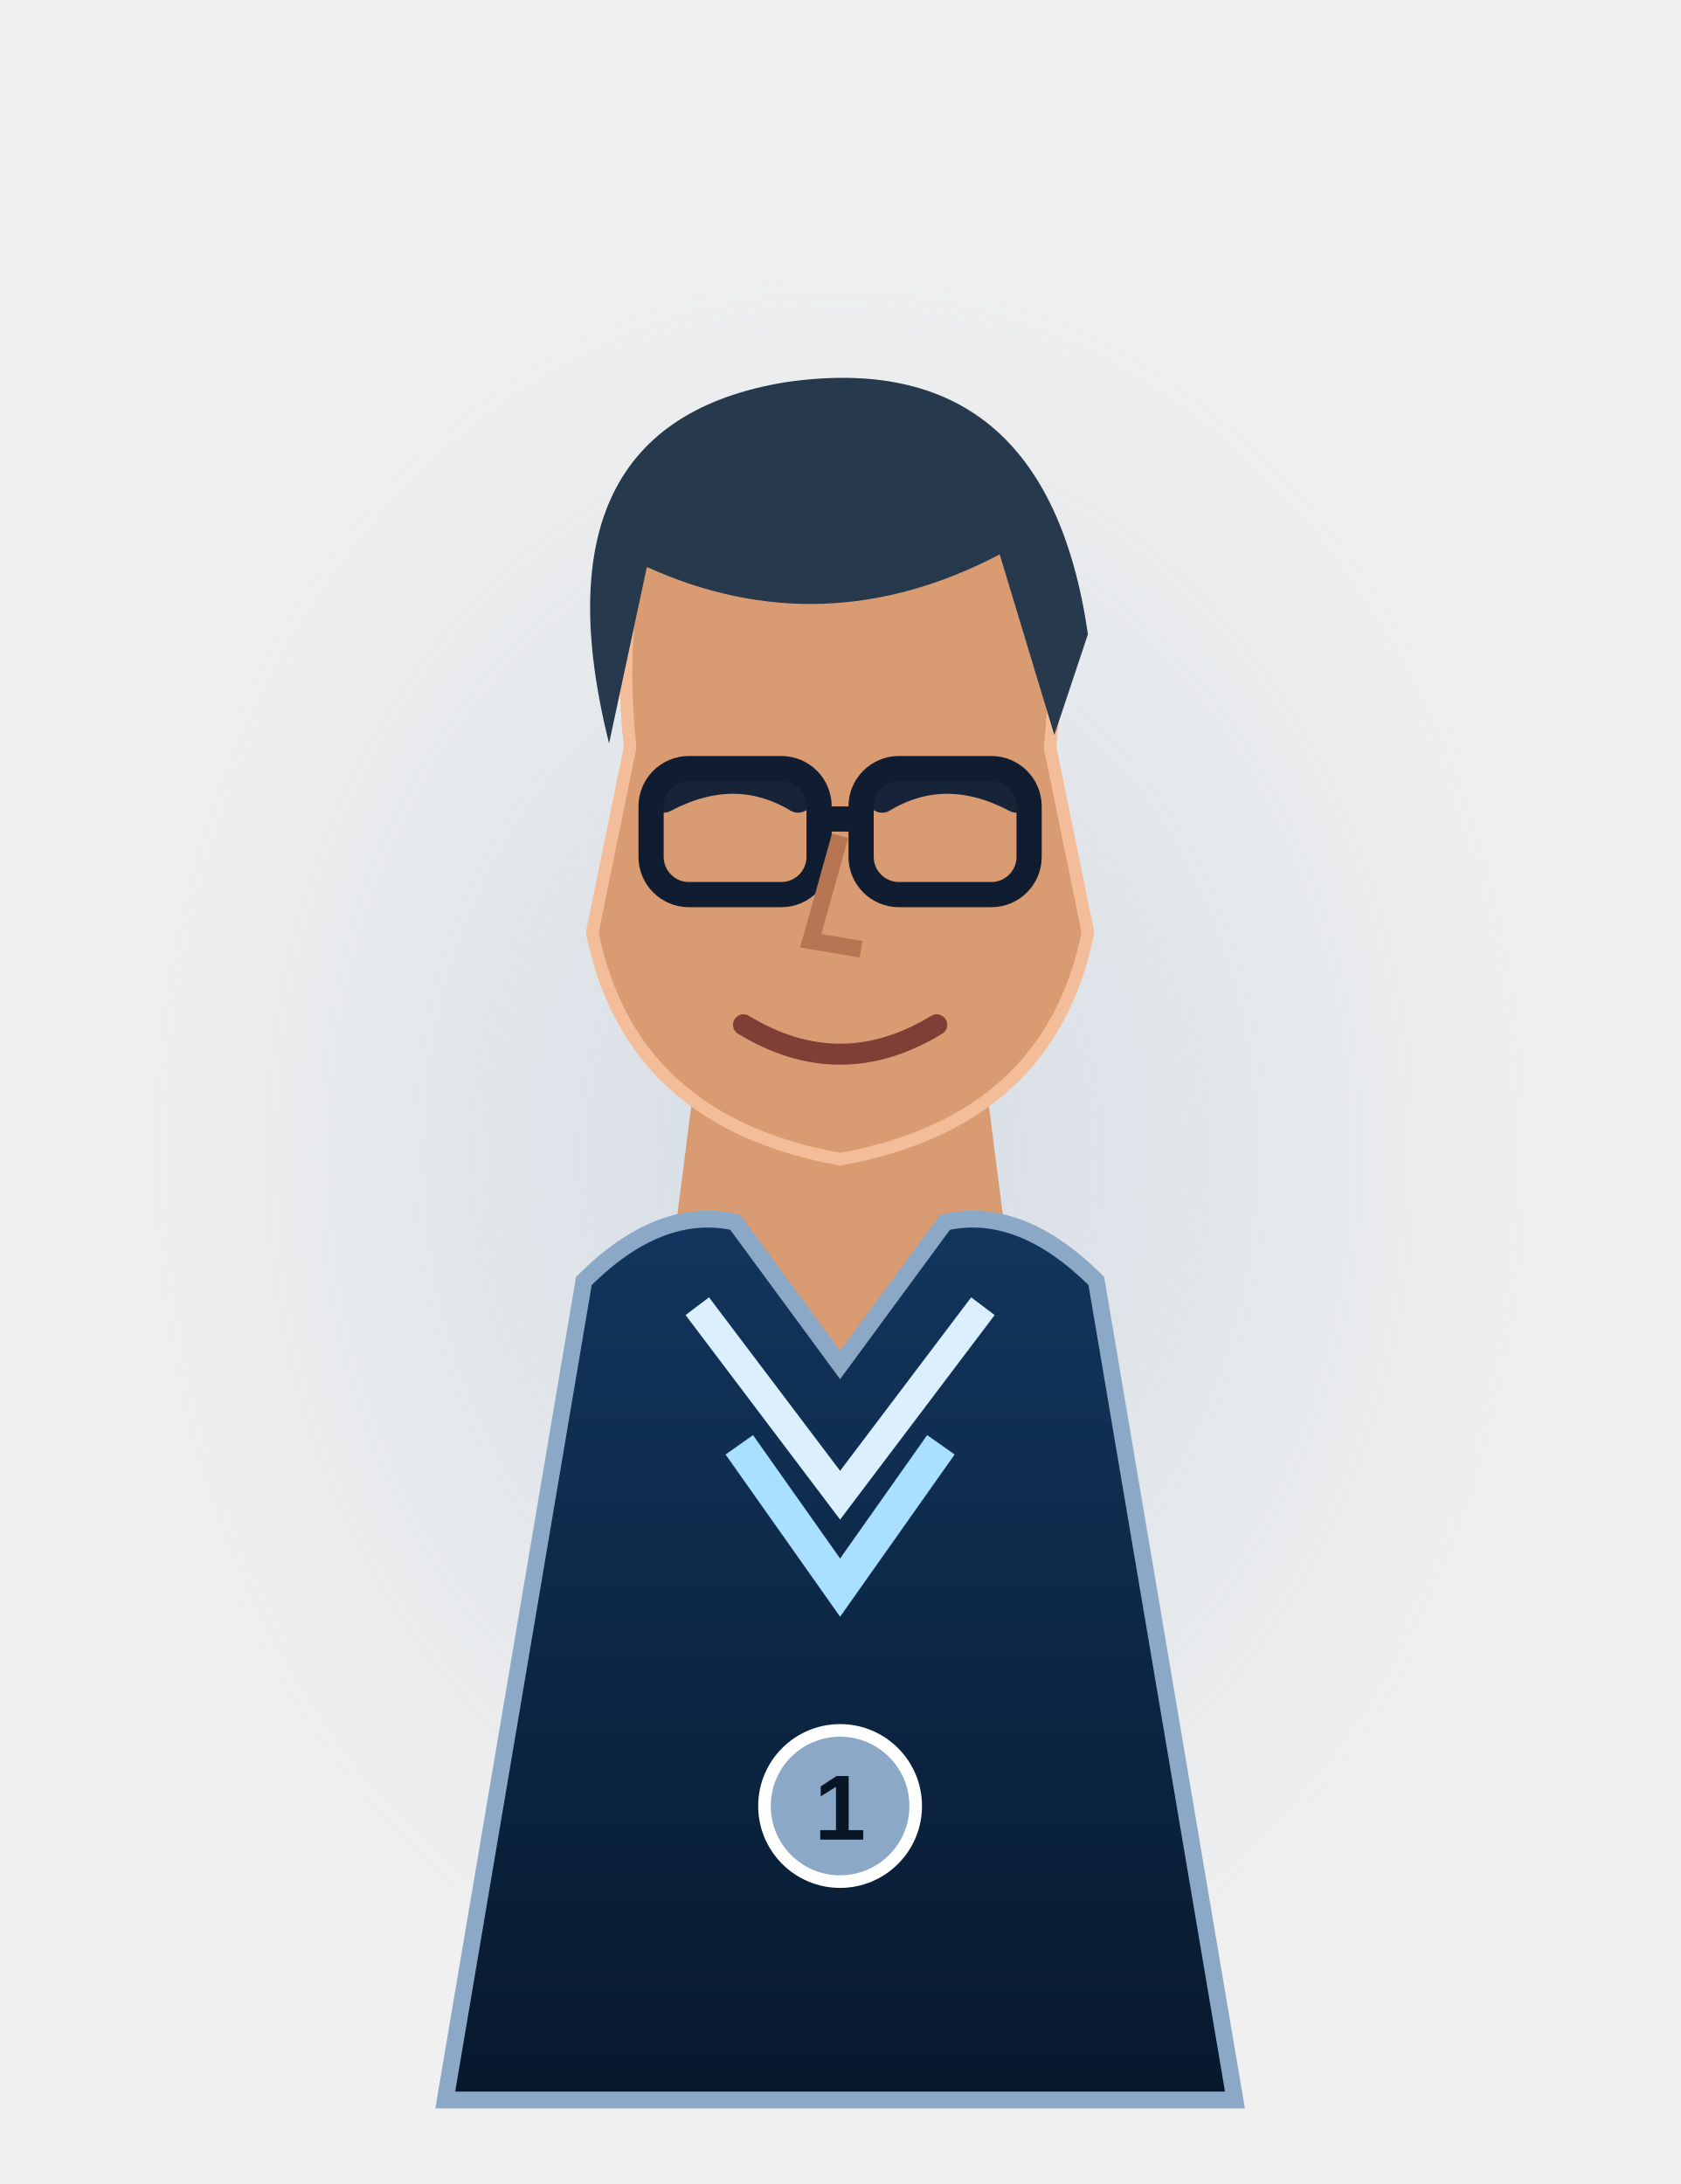
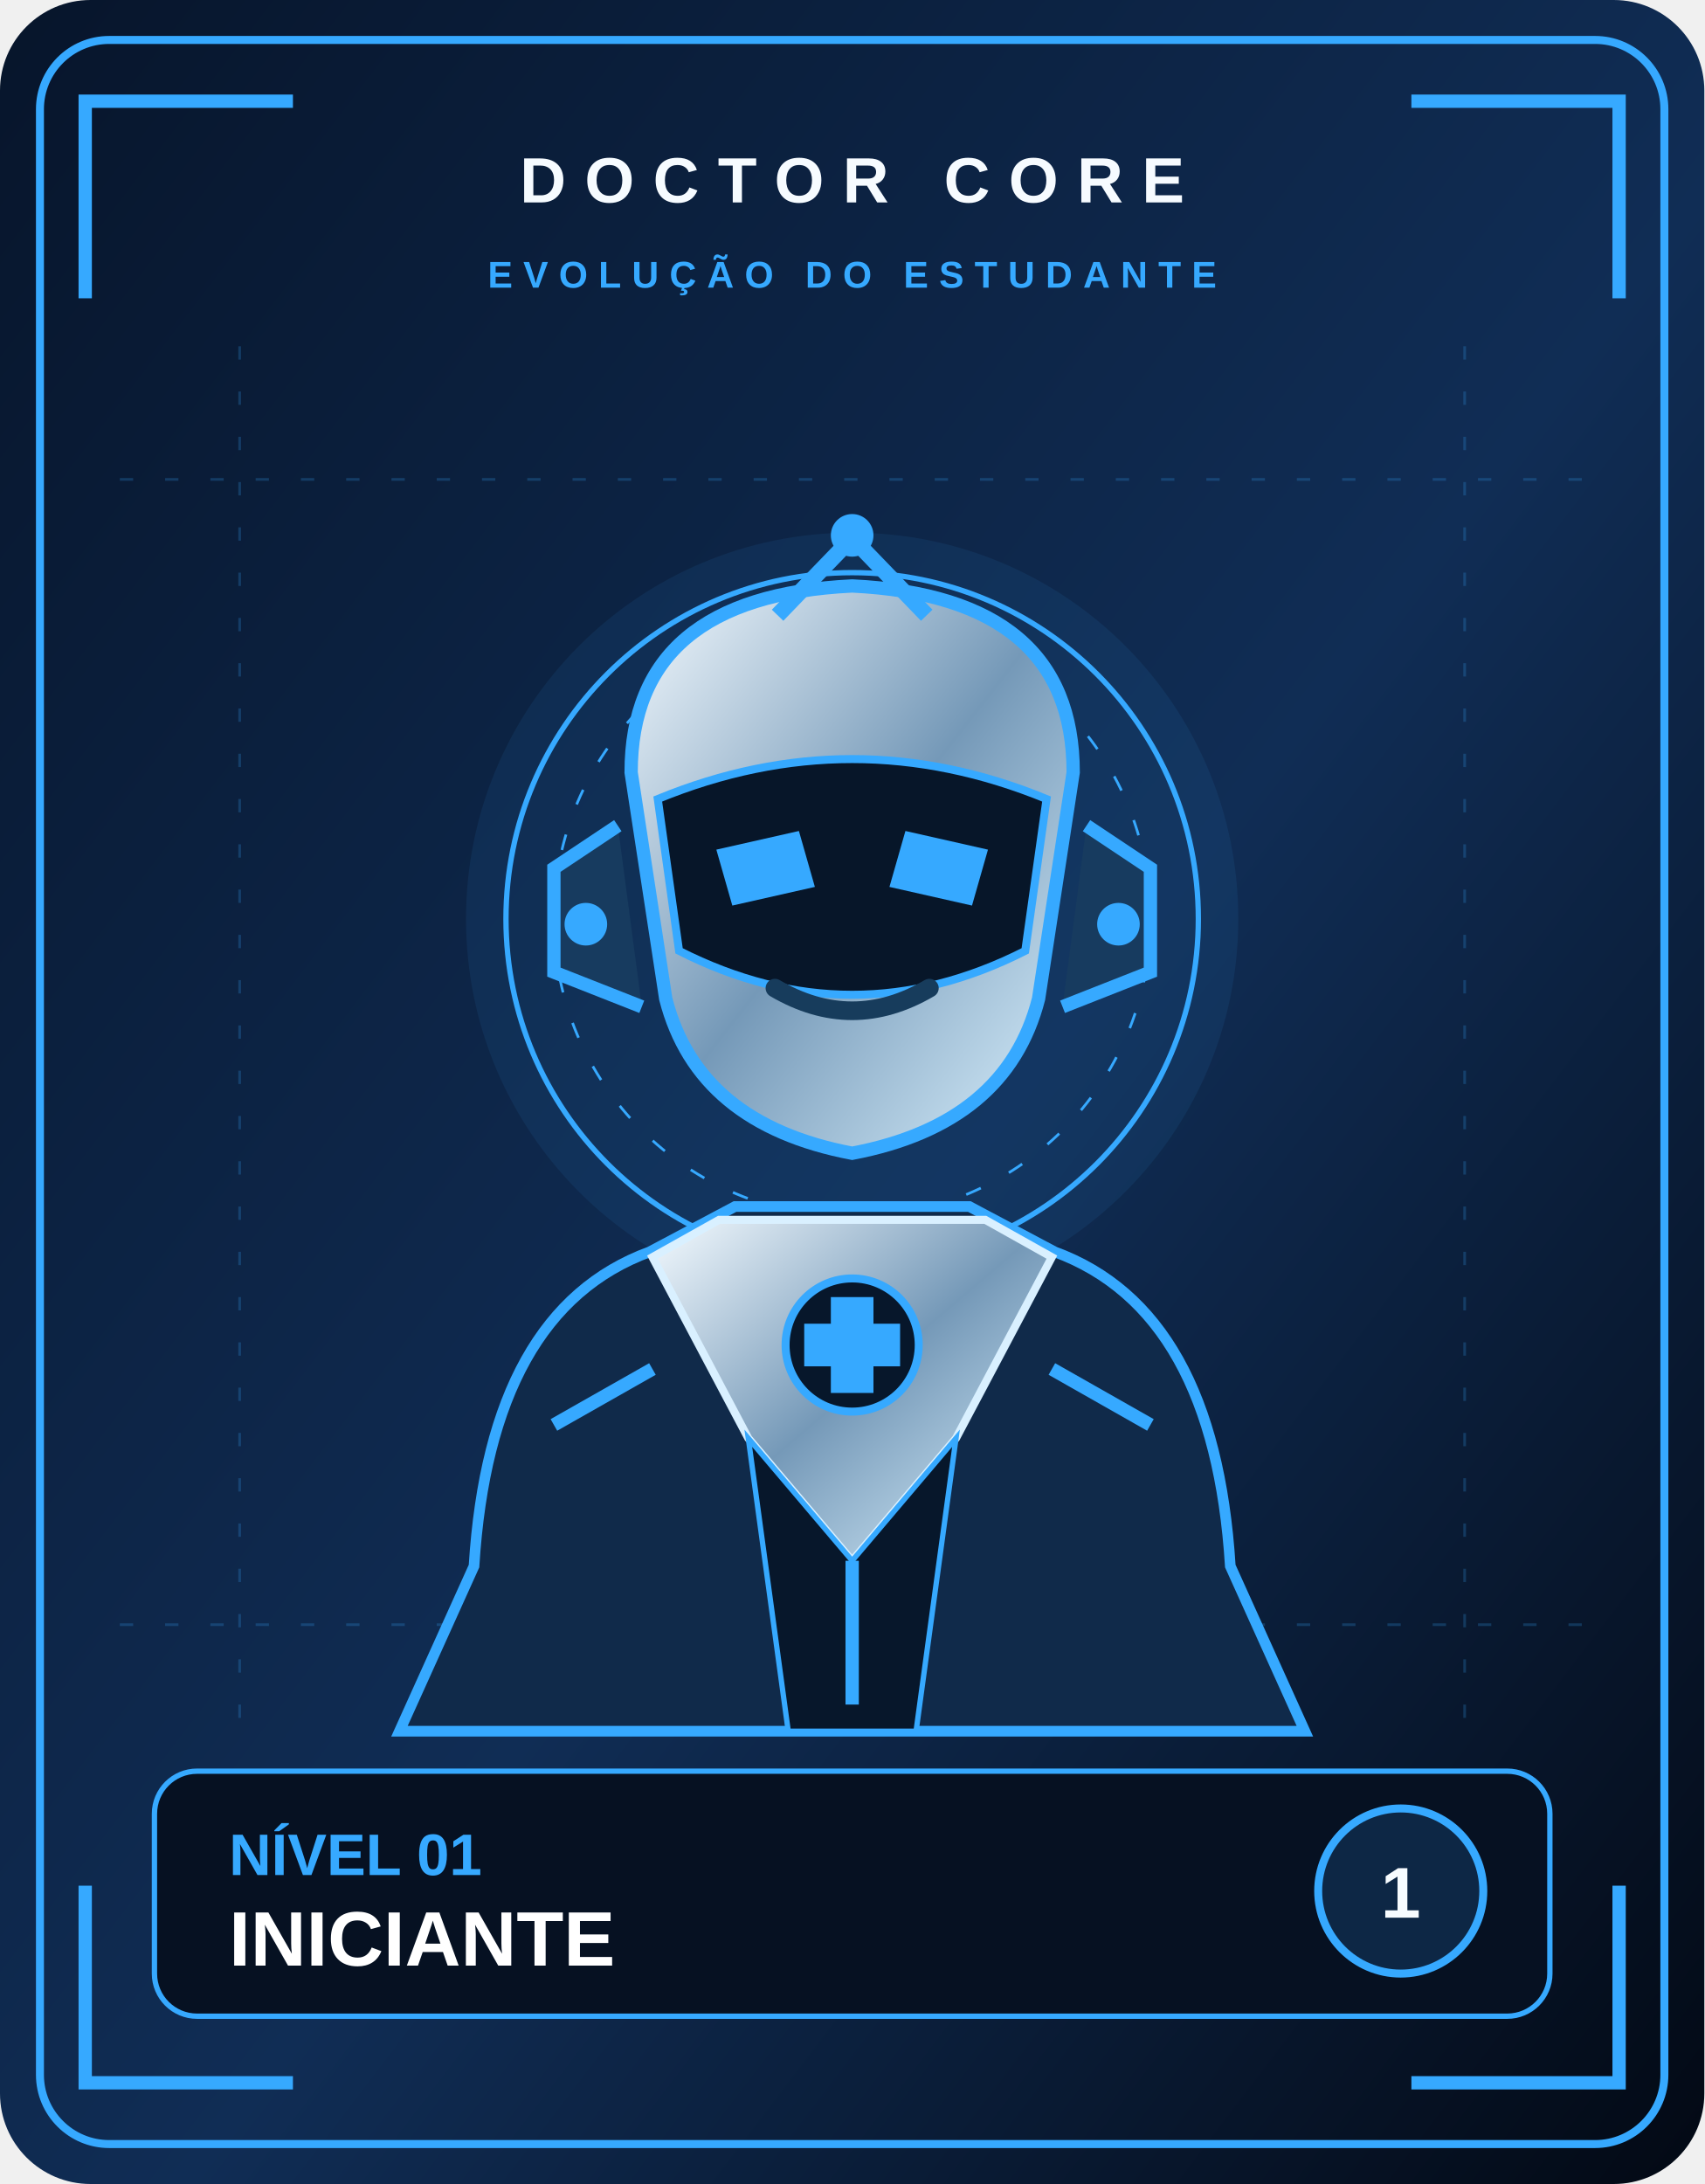
- <svg xmlns="http://www.w3.org/2000/svg" viewBox="0 0 400 520" role="img" aria-label="Avatar Doctor Iniciante, nível 01">
+ <svg xmlns="http://www.w3.org/2000/svg" width="640" height="820" viewBox="0 0 640 820" role="img">
  <defs>
-     <radialGradient id="a">
-       <stop stop-color="#8ba8c7" stop-opacity=".28" />
-       <stop offset="1" stop-color="#8ba8c7" stop-opacity="0" />
-     </radialGradient>
-     <linearGradient id="coat" x2="0" y2="1">
-       <stop stop-color="#12365e" />
-       <stop offset="1" stop-color="#07182c" />
+     <linearGradient id="b" x2="1" y2="1">
+       <stop stop-color="#07152B" />
+       <stop offset=".55" stop-color="#102D55" />
+       <stop offset="1" stop-color="#030914" />
+     </linearGradient>
+     <linearGradient id="m" x2="1" y2="1">
+       <stop stop-color="#F5FBFF" />
+       <stop offset=".5" stop-color="#7599B8" />
+       <stop offset="1" stop-color="#DDF3FF" />
    </linearGradient>
  </defs>
-   <ellipse cx="200" cy="275" rx="176" ry="220" fill="url(#a)" />
-   <path d="M165 260 L160 299 L200 329 L240 299 L235 260Z" fill="#d99b72" />
-   <path d="M139 305 Q157 287 175 291 L200 325 L225 291 Q243 287 261 305 L294 500 L106 500Z" fill="url(#coat)" stroke="#8ba8c7" stroke-width="4" />
-   <path d="M166 311 L200 356 L234 311" fill="none" stroke="#dcefff" stroke-width="7" />
-   <path d="M176 344 L200 378 L224 344" stroke="#a9dfff" stroke-width="8" fill="none" />
-   <path d="M150 178 Q142 101 200 101 Q258 101 250 178 L259 222 Q250 267 200 276 Q150 267 141 222Z" fill="#d99b72" stroke="#f2bd98" stroke-width="3" />
-   <path d="M145 177 Q126 101 187 91 Q249 82 259 151 L251 175 L238 132 Q196 154 154 135Z" fill="#27394d" />
-   <path d="M158 190 Q175 181 190 190 M210 190 Q225 181 242 190" stroke="#172338" stroke-width="7" stroke-linecap="round" fill="none" />
-   <rect x="155" y="183" width="40" height="30" rx="9" fill="none" stroke="#101d30" stroke-width="6" />
-   <rect x="205" y="183" width="40" height="30" rx="9" fill="none" stroke="#101d30" stroke-width="6" />
-   <path d="M195 195 H205" stroke="#101d30" stroke-width="6" />
-   <path d="M200 199 L193 224 L205 226" stroke="#b87554" stroke-width="4" fill="none" />
-   <path d="M177 244 Q200 258 223 244" stroke="#7f3f37" stroke-width="5" stroke-linecap="round" fill="none" />
-   <circle cx="200" cy="430" r="18" fill="#8ba8c7" stroke="#fff" stroke-width="3" />
-   <text x="200" y="438" text-anchor="middle" font-family="Arial" font-size="22" font-weight="900" fill="#071525">1</text>
+   <rect width="640" height="820" rx="34" fill="url(#b)" />
+   <rect x="15" y="15" width="610" height="790" rx="26" fill="none" stroke="#36A9FF" stroke-width="3" />
+   <path d="M32 112V38H110M530 38h78v74M32 708v74h78M530 782h78v-74" fill="none" stroke="#36A9FF" stroke-width="5" />
+   <g opacity=".22" stroke="#36A9FF">
+     <path d="M45 180H595M45 610H595M90 130V650M550 130V650" stroke-dasharray="5 12" />
+   </g>
+   <text x="320" y="76" fill="#F6FBFF" font-family="Arial" font-size="24" font-weight="800" letter-spacing="7" text-anchor="middle">DOCTOR CORE</text>
+   <text x="320" y="108" fill="#36A9FF" font-family="Arial" font-size="14" font-weight="700" letter-spacing="4" text-anchor="middle">EVOLUÇÃO DO ESTUDANTE</text>
+   <circle cx="320" cy="345" r="145" fill="#36A9FF" opacity=".08" />
+   <circle cx="320" cy="345" r="130" fill="none" stroke="#36A9FF" stroke-width="2" />
+   <circle cx="320" cy="345" r="112" fill="none" stroke="#36A9FF" stroke-dasharray="6 12" />
+   <path d="M178 588Q184 492 244 470L276 453H364L396 470Q456 492 462 588L490 650H150Z" fill="#102A4A" stroke="#36A9FF" stroke-width="4" />
+   <path d="M245 472L281 540L320 586L359 540L395 472L370 458H270Z" fill="url(#m)" stroke="#D9F0FF" stroke-width="3" />
+   <path d="M281 540L320 586L359 540L344 650H296Z" fill="#07172B" stroke="#36A9FF" stroke-width="2" />
+   <path d="M320 586V640M208 535L245 514M432 535L395 514" stroke="#36A9FF" stroke-width="5" />
+   <path d="M237 290Q237 224 320 220Q403 224 403 290L390 375Q378 422 320 433Q262 422 250 375Z" fill="url(#m)" stroke="#36A9FF" stroke-width="5" />
+   <path d="M247 300Q320 270 393 300L385 357Q320 390 255 357Z" fill="#071629" stroke="#36A9FF" stroke-width="3" />
+   <path d="M269 319L300 312L306 333L275 340ZM371 319L340 312L334 333L365 340Z" fill="#36A9FF" />
+   <path d="M291 371Q320 388 349 371" fill="none" stroke="#173C5C" stroke-width="7" stroke-linecap="round" />
+   <path d="M232 310L208 326V365L241 378M408 310L432 326V365L399 378" fill="#173B5F" stroke="#36A9FF" stroke-width="5" />
+   <circle cx="220" cy="347" r="8" fill="#36A9FF" />
+   <circle cx="420" cy="347" r="8" fill="#36A9FF" />
+   <path d="M292 231L320 202L348 231" fill="none" stroke="#36A9FF" stroke-width="6" />
+   <circle cx="320" cy="201" r="8" fill="#36A9FF" />
+   <circle cx="320" cy="505" r="25" fill="#07172B" stroke="#36A9FF" stroke-width="3" />
+   <path d="M312 487H328V497H338V513H328V523H312V513H302V497H312Z" fill="#36A9FF" />
+   <rect x="58" y="665" width="524" height="92" rx="16" fill="#061122" stroke="#36A9FF" stroke-width="2" />
+   <text x="86" y="704" fill="#36A9FF" font-family="Arial" font-size="22" font-weight="900">NÍVEL 01</text>
+   <text x="86" y="738" fill="#FFF" font-family="Arial" font-size="29" font-weight="900">INICIANTE</text>
+   <circle cx="526" cy="710" r="31" fill="#0D2745" stroke="#36A9FF" stroke-width="3" />
+   <text x="526" y="720" text-anchor="middle" fill="#F7FCFF" font-family="Arial" font-size="27" font-weight="900">1</text>
</svg>
